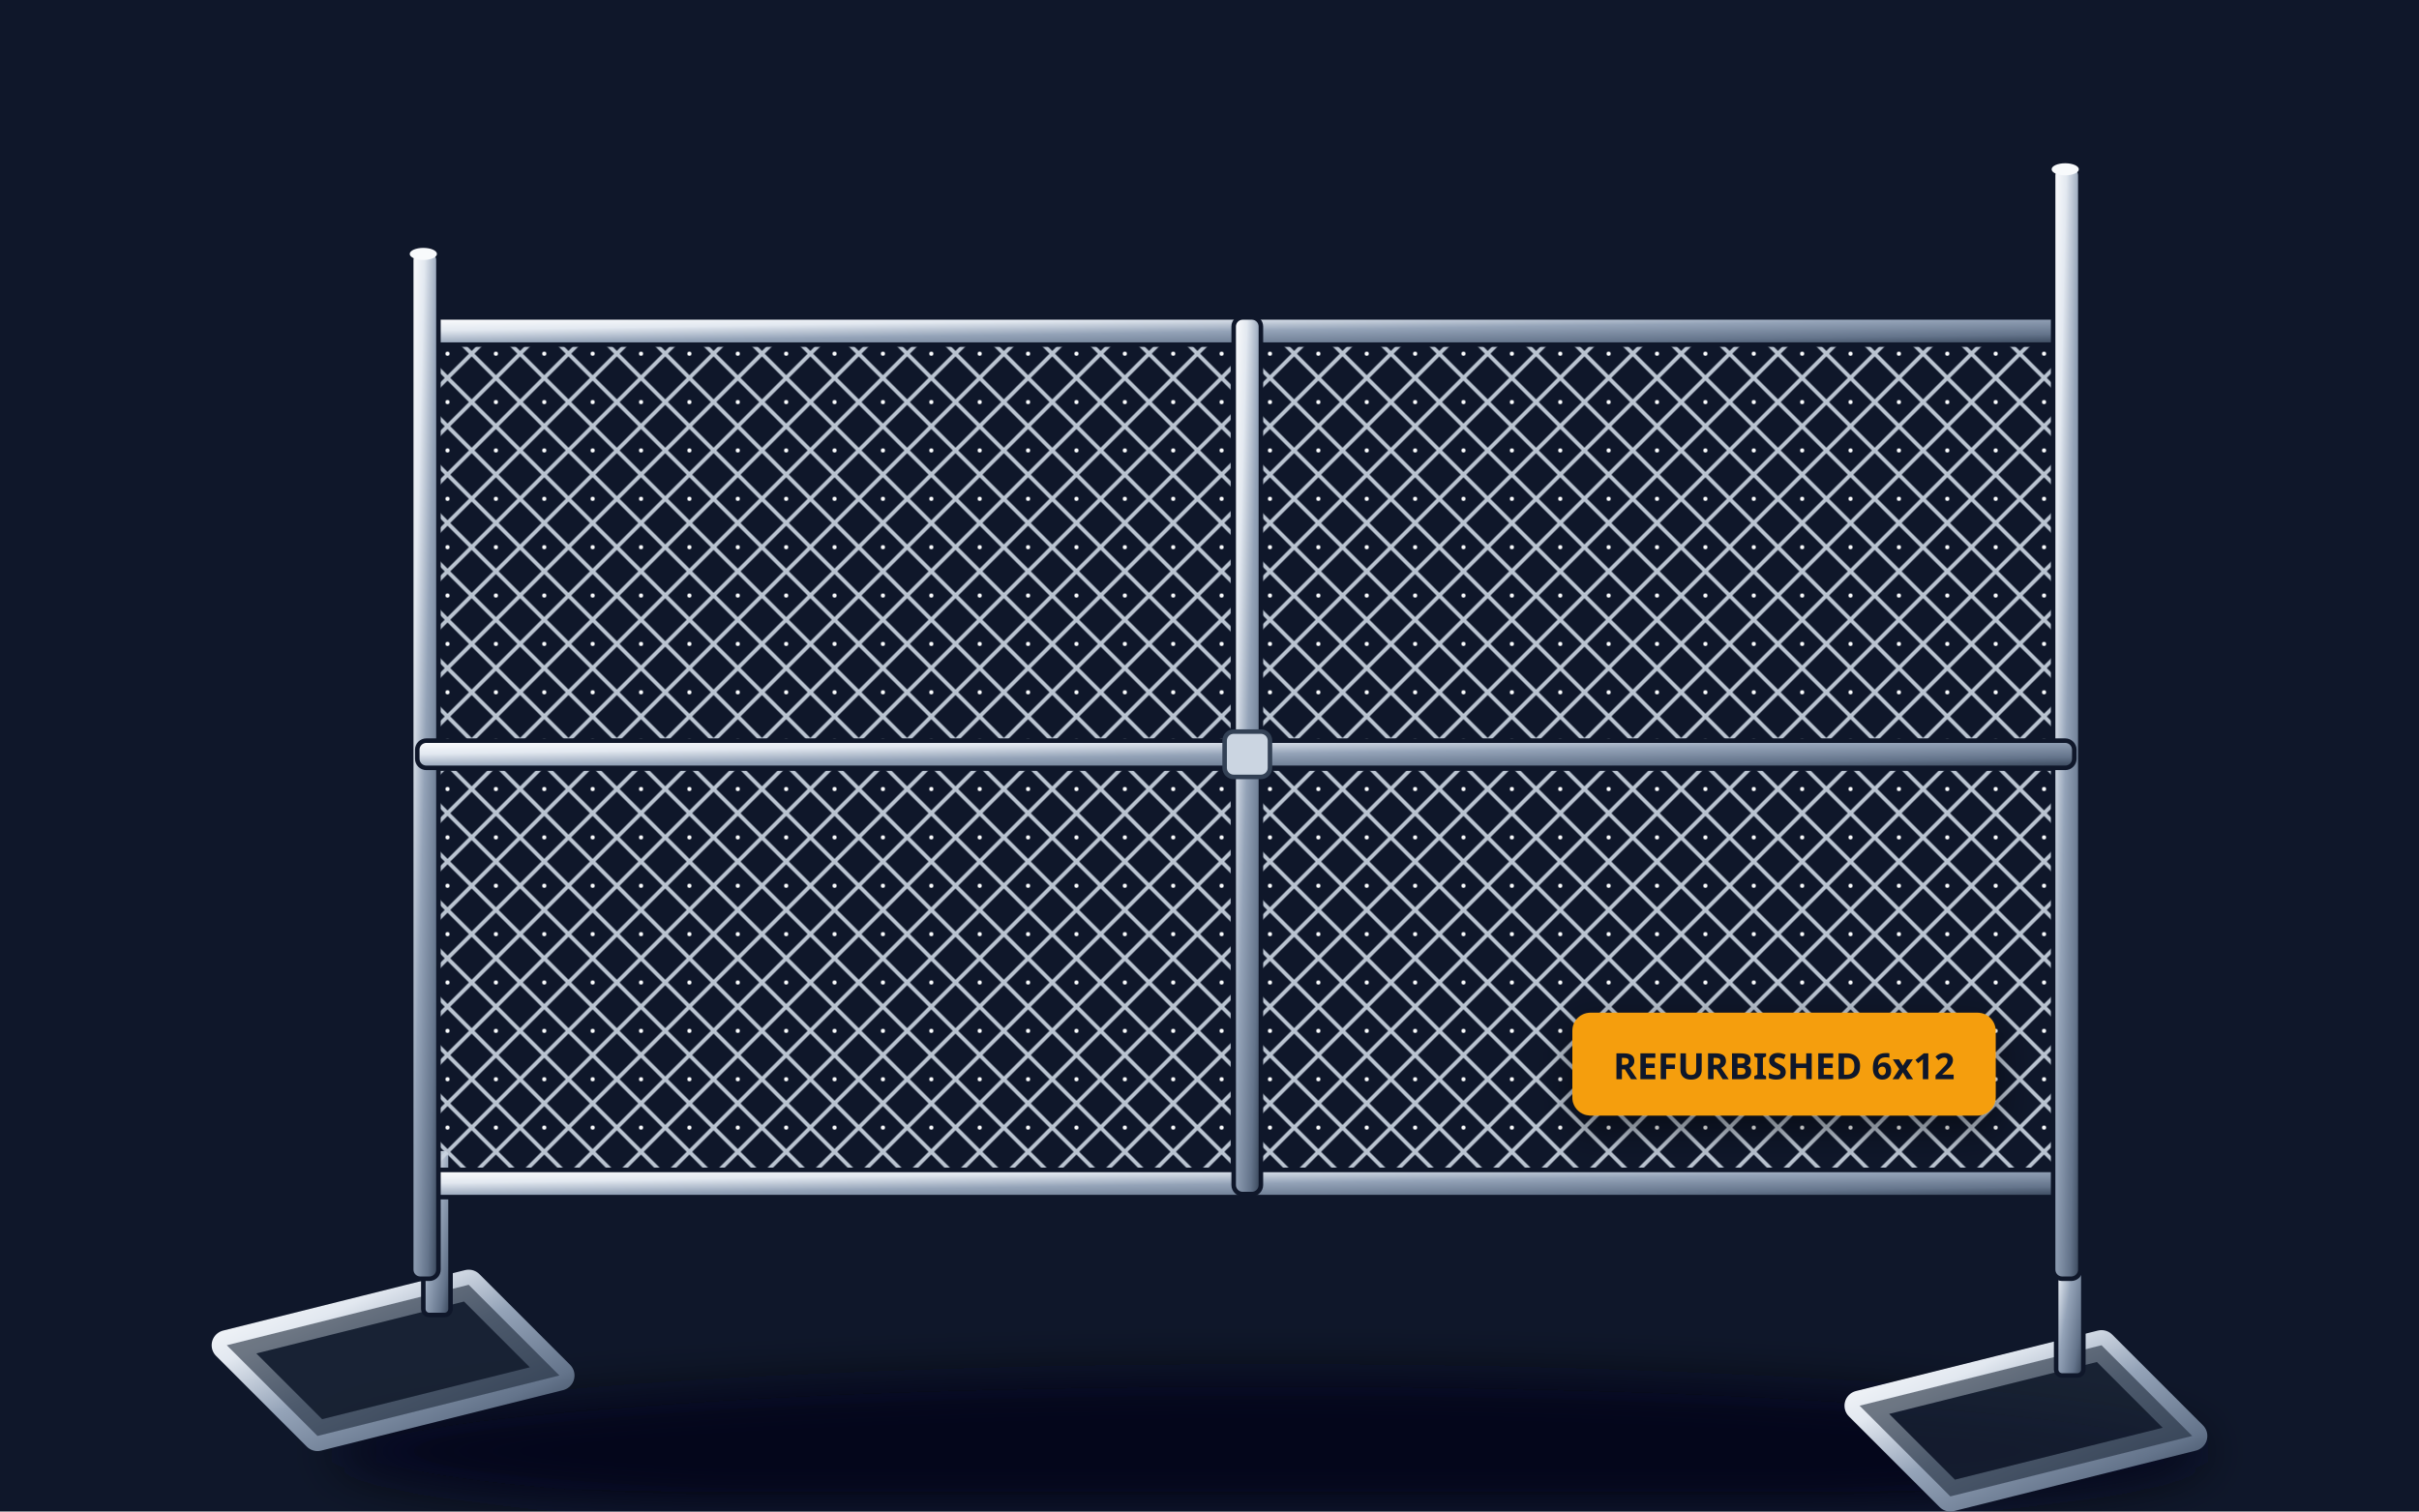
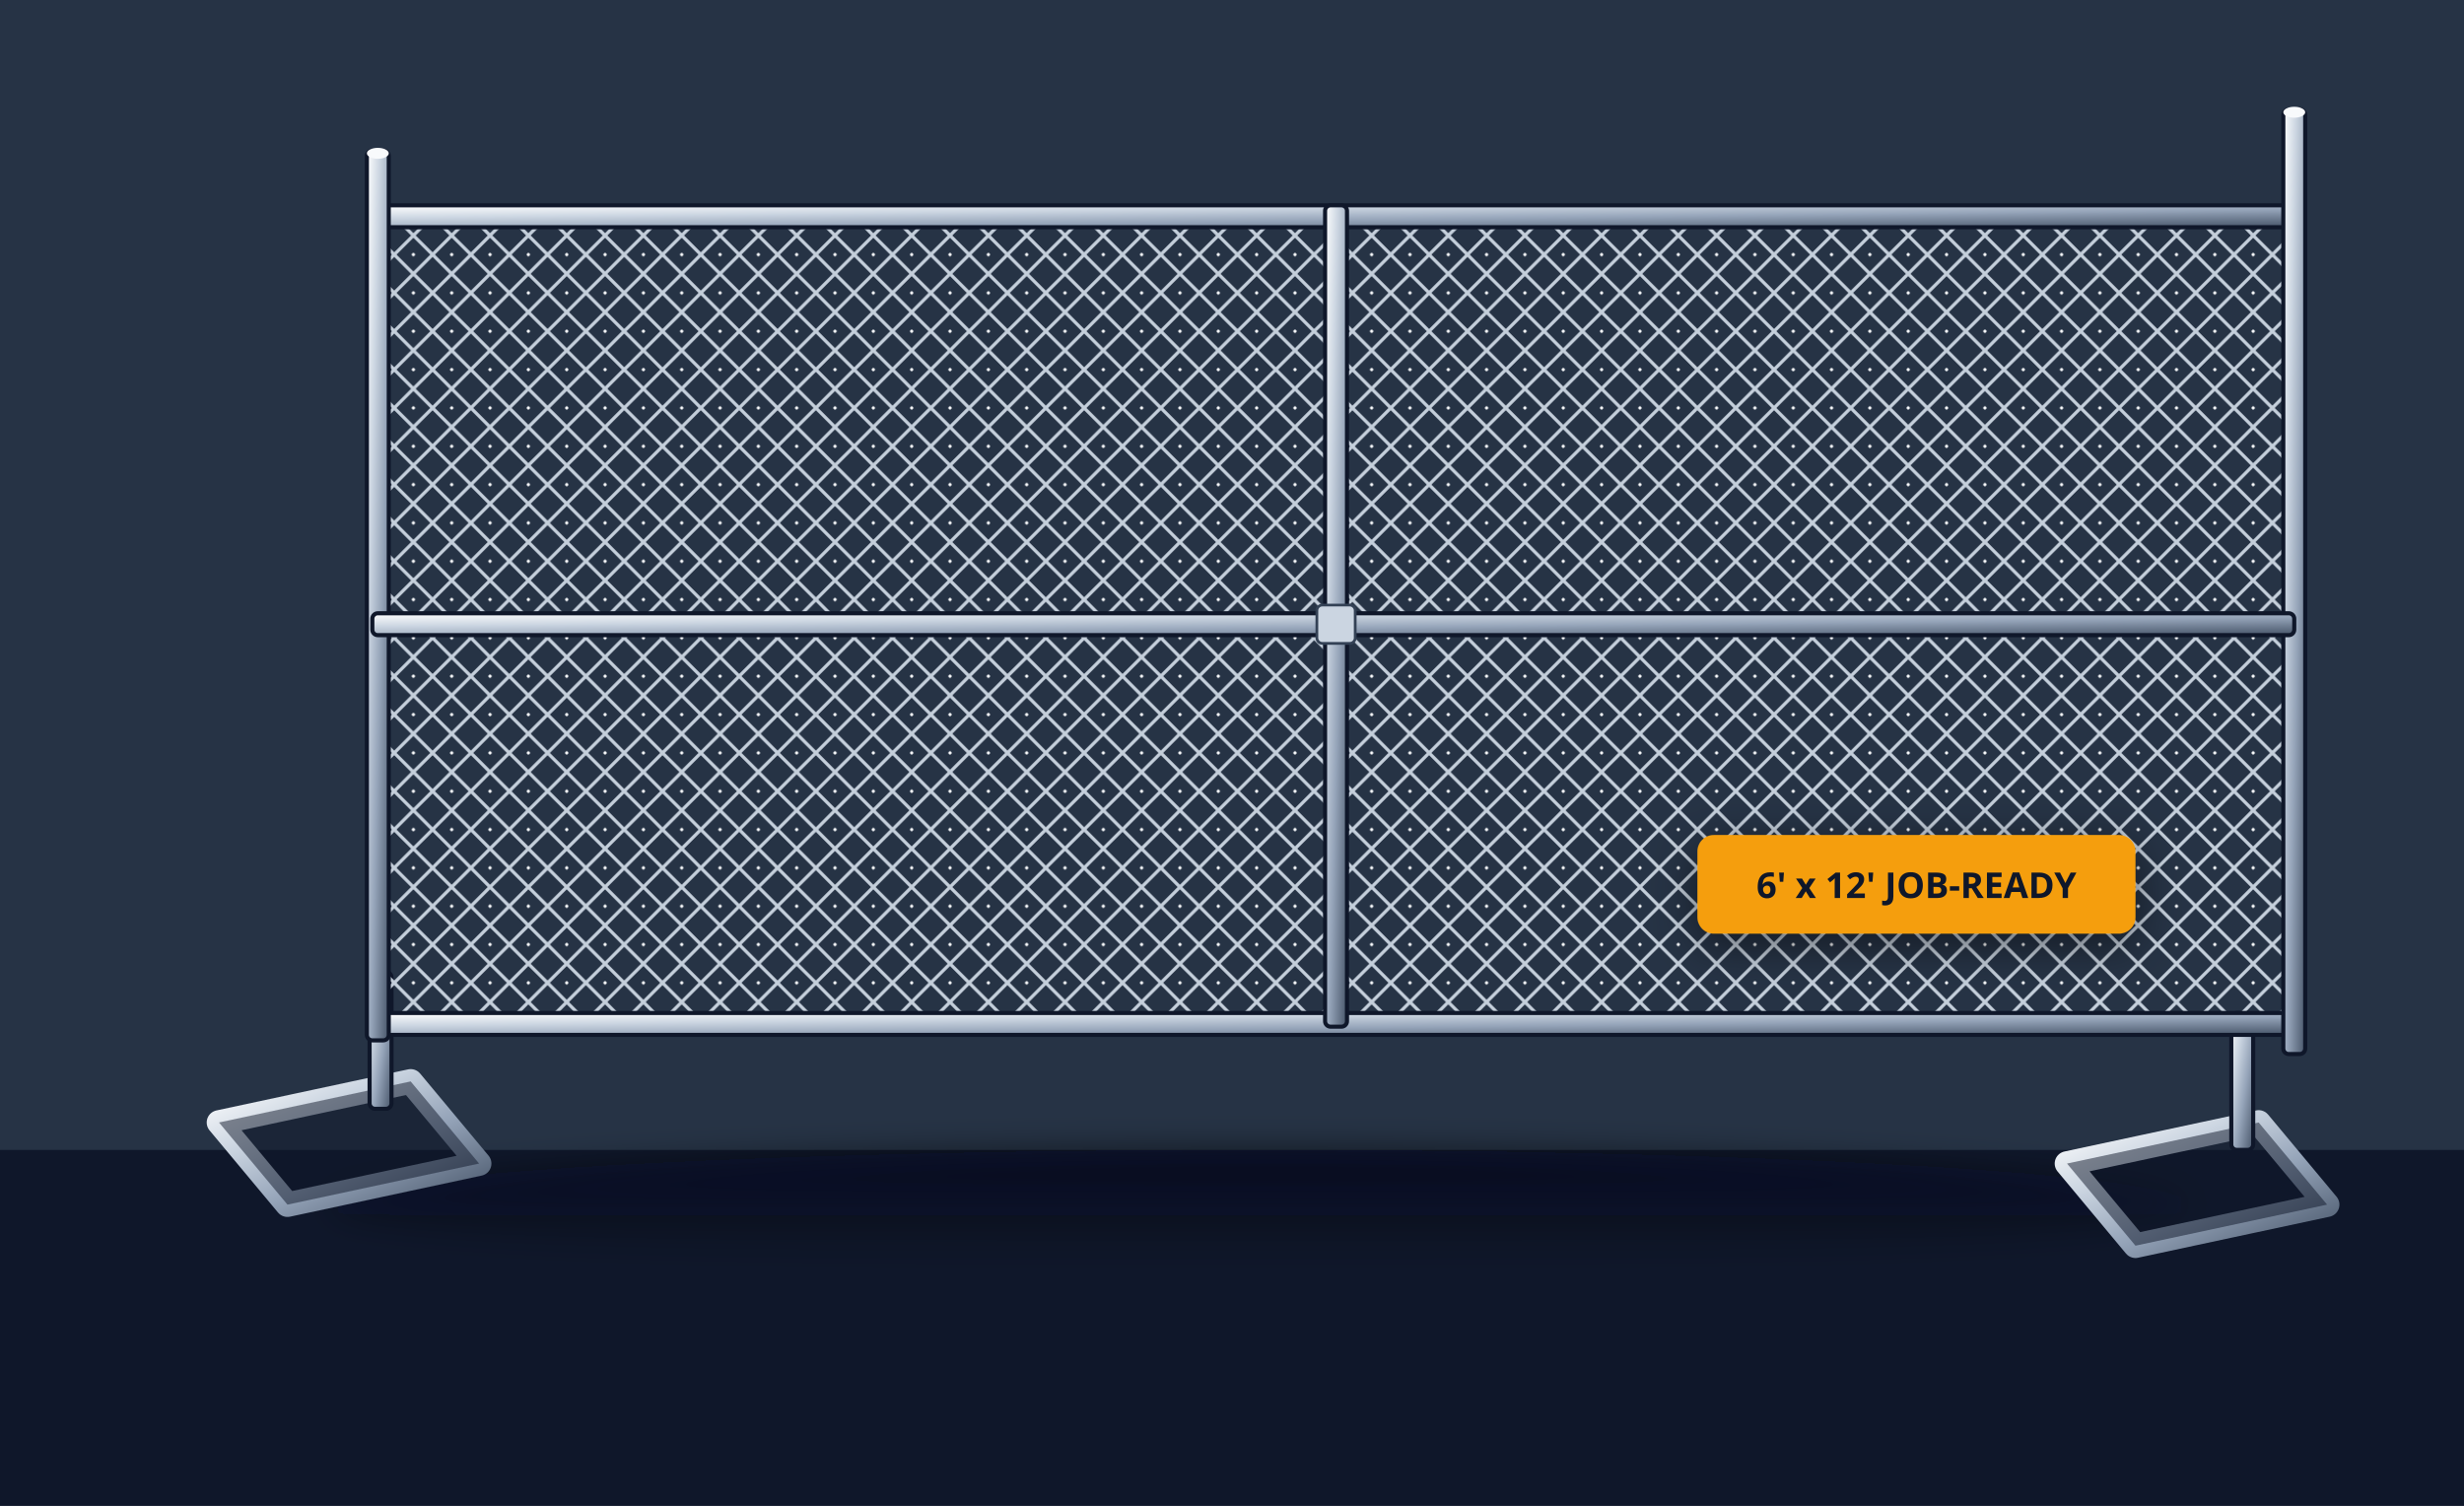
- <svg xmlns="http://www.w3.org/2000/svg" viewBox="0 0 800 500" width="100%" height="100%">
+ <svg xmlns="http://www.w3.org/2000/svg" viewBox="0 0 900 550" width="100%" height="100%">
  <defs>
-     <linearGradient id="galvSteel" x1="0%" y1="0%" x2="100%" y2="100%">
+     <linearGradient id="galvPipe" x1="0%" y1="0%" x2="100%" y2="100%">
      <stop offset="0%" stop-color="#ffffff" />
-       <stop offset="25%" stop-color="#e2e8f0" />
-       <stop offset="50%" stop-color="#94a3b8" />
-       <stop offset="80%" stop-color="#64748b" />
-       <stop offset="100%" stop-color="#334155" />
+       <stop offset="30%" stop-color="#cbd5e1" />
+       <stop offset="60%" stop-color="#94a3b8" />
+       <stop offset="100%" stop-color="#475569" />
    </linearGradient>
-     <linearGradient id="tubeHighlight" x1="0%" y1="0%" x2="0%" y2="100%">
-       <stop offset="0%" stop-color="#cbd5e1" />
-       <stop offset="50%" stop-color="#64748b" />
-       <stop offset="100%" stop-color="#1e293b" />
+     <linearGradient id="groundShadow" x1="0%" y1="0%" x2="0%" y2="100%">
+       <stop offset="0%" stop-color="#020617" stop-opacity="0.6" />
+       <stop offset="100%" stop-color="#020617" stop-opacity="0" />
    </linearGradient>
-     <radialGradient id="sunGleam" cx="20%" cy="20%" r="80%">
-       <stop offset="0%" stop-color="#38bdf8" stop-opacity="0.2" />
-       <stop offset="100%" stop-color="#0f172a" stop-opacity="0" />
-     </radialGradient>
-     <pattern id="chainlinkMesh" width="16" height="16" patternUnits="userSpaceOnUse">
-       <path d="M 0 8 L 8 0 L 16 8 L 8 16 Z" fill="none" stroke="#cbd5e1" stroke-width="1.3" opacity="0.9" />
-       <circle cx="8" cy="8" r="0.7" fill="#f8fafc" />
+     <pattern id="chainMesh" width="14" height="14" patternUnits="userSpaceOnUse">
+       <path d="M 0 7 L 7 0 L 14 7 L 7 14 Z" fill="none" stroke="#cbd5e1" stroke-width="1.2" opacity="0.95" />
+       <circle cx="7" cy="7" r="0.6" fill="#f8fafc" />
    </pattern>
  </defs>
-   <rect width="800" height="500" fill="url(#sunGleam)" />
-   <rect width="800" height="500" fill="#0f172a" style="mix-blend-mode: behind;" />
-   <g transform="translate(60, 45)">
-     <ellipse cx="360" cy="435" rx="310" ry="25" fill="#020617" opacity="0.75" filter="blur(8px)" />
-     <polygon points="15,400 95,380 125,410 45,430" fill="none" stroke="url(#galvSteel)" stroke-width="10" stroke-linejoin="round" />
-     <polygon points="15,400 95,380 125,410 45,430" fill="#1e293b" opacity="0.6" />
-     <rect x="80" y="335" width="9" height="55" rx="2" fill="url(#galvSteel)" stroke="#0f172a" stroke-width="1.5" />
-     <polygon points="555,420 635,400 665,430 585,450" fill="none" stroke="url(#galvSteel)" stroke-width="10" stroke-linejoin="round" />
-     <polygon points="555,420 635,400 665,430 585,450" fill="#1e293b" opacity="0.6" />
-     <rect x="620" y="355" width="9" height="55" rx="2" fill="url(#galvSteel)" stroke="#0f172a" stroke-width="1.5" />
-     <rect x="82" y="65" width="265" height="135" fill="url(#chainlinkMesh)" />
-     <rect x="357" y="65" width="265" height="135" fill="url(#chainlinkMesh)" />
-     <rect x="82" y="210" width="265" height="135" fill="url(#chainlinkMesh)" />
-     <rect x="357" y="210" width="265" height="135" fill="url(#chainlinkMesh)" />
-     <rect x="78" y="60" width="548" height="9" rx="3" fill="url(#galvSteel)" stroke="#0f172a" stroke-width="1.5" />
-     <rect x="78" y="342" width="548" height="9" rx="3" fill="url(#galvSteel)" stroke="#0f172a" stroke-width="1.5" />
-     <rect x="76" y="38" width="9" height="340" rx="3" fill="url(#galvSteel)" stroke="#0f172a" stroke-width="1.5" />
-     <ellipse cx="80" cy="39" rx="4.5" ry="2" fill="#f8fafc" />
-     <rect x="619" y="10" width="9" height="368" rx="3" fill="url(#galvSteel)" stroke="#0f172a" stroke-width="1.5" />
-     <ellipse cx="623" cy="11" rx="4.5" ry="2" fill="#f8fafc" />
-     <rect x="78" y="200" width="548" height="9" rx="3" fill="url(#galvSteel)" stroke="#0f172a" stroke-width="1.5" />
-     <rect x="348" y="60" width="9" height="290" rx="3" fill="url(#galvSteel)" stroke="#0f172a" stroke-width="1.5" />
-     <rect x="345" y="197" width="15" height="15" rx="3" fill="#cbd5e1" stroke="#334155" stroke-width="1.5" />
-     <g transform="translate(460, 290)">
-       <rect width="140" height="34" rx="6" fill="#f59e0b" filter="drop-shadow(0 4px 6px rgba(0,0,0,0.5))" />
-       <text x="70" y="22" font-family="'Segoe UI', sans-serif" font-weight="900" font-size="12" fill="#0f172a" text-anchor="middle">REFURBISHED 6x12</text>
+   <rect width="900" height="550" fill="#1e293b" />
+   <path d="M 0 420 L 900 420 L 900 550 L 0 550 Z" fill="#0f172a" />
+   <path d="M 0 0 L 900 0 L 900 420 L 0 420 Z" fill="#334155" opacity="0.4" />
+   <g transform="translate(60, 30)">
+     <ellipse cx="400" cy="410" rx="340" ry="20" fill="url(#groundShadow)" filter="blur(6px)" />
+     <polygon points="20,380 90,365 115,395 45,410" fill="none" stroke="url(#galvPipe)" stroke-width="9" stroke-linejoin="round" />
+     <polygon points="20,380 90,365 115,395 45,410" fill="#0f172a" opacity="0.5" />
+     <rect x="75" y="325" width="8" height="50" rx="2" fill="url(#galvPipe)" stroke="#0f172a" stroke-width="1.5" />
+     <polygon points="695,395 765,380 790,410 720,425" fill="none" stroke="url(#galvPipe)" stroke-width="9" stroke-linejoin="round" />
+     <polygon points="695,395 765,380 790,410 720,425" fill="#0f172a" opacity="0.5" />
+     <rect x="755" y="340" width="8" height="50" rx="2" fill="url(#galvPipe)" stroke="#0f172a" stroke-width="1.5" />
+     <rect x="80" y="50" width="345" height="145" fill="url(#chainMesh)" />
+     <rect x="430" y="50" width="345" height="145" fill="url(#chainMesh)" />
+     <rect x="80" y="200" width="345" height="145" fill="url(#chainMesh)" />
+     <rect x="430" y="200" width="345" height="145" fill="url(#chainMesh)" />
+     <rect x="76" y="45" width="702" height="8" rx="2" fill="url(#galvPipe)" stroke="#0f172a" stroke-width="1.5" />
+     <rect x="76" y="340" width="702" height="8" rx="2" fill="url(#galvPipe)" stroke="#0f172a" stroke-width="1.5" />
+     <rect x="74" y="25" width="8" height="325" rx="2" fill="url(#galvPipe)" stroke="#0f172a" stroke-width="1.5" />
+     <ellipse cx="78" cy="26" rx="4" ry="2" fill="#f8fafc" />
+     <rect x="774" y="10" width="8" height="345" rx="2" fill="url(#galvPipe)" stroke="#0f172a" stroke-width="1.5" />
+     <ellipse cx="778" cy="11" rx="4" ry="2" fill="#f8fafc" />
+     <rect x="76" y="194" width="702" height="8" rx="2" fill="url(#galvPipe)" stroke="#0f172a" stroke-width="1.5" />
+     <rect x="424" y="45" width="8" height="300" rx="2" fill="url(#galvPipe)" stroke="#0f172a" stroke-width="1.5" />
+     <rect x="421" y="191" width="14" height="14" rx="2" fill="#cbd5e1" stroke="#334155" stroke-width="1" />
+     <g transform="translate(560, 275)">
+       <rect width="160" height="36" rx="6" fill="#f59e0b" filter="drop-shadow(0 4px 8px rgba(0,0,0,0.5))" />
+       <text x="80" y="23" font-family="'Segoe UI', sans-serif" font-weight="900" font-size="13" fill="#0f172a" text-anchor="middle">6' x 12' JOB-READY</text>
    </g>
  </g>
</svg>
